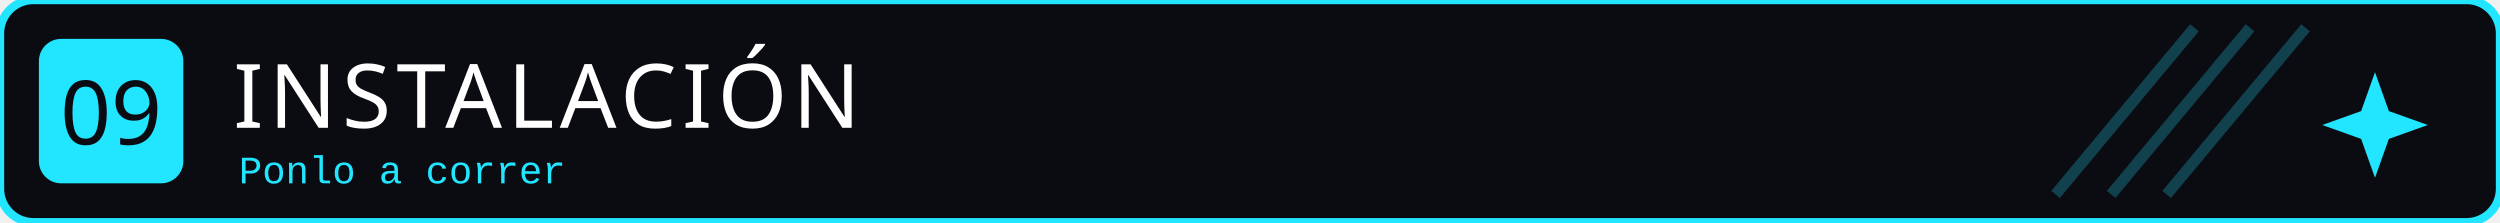
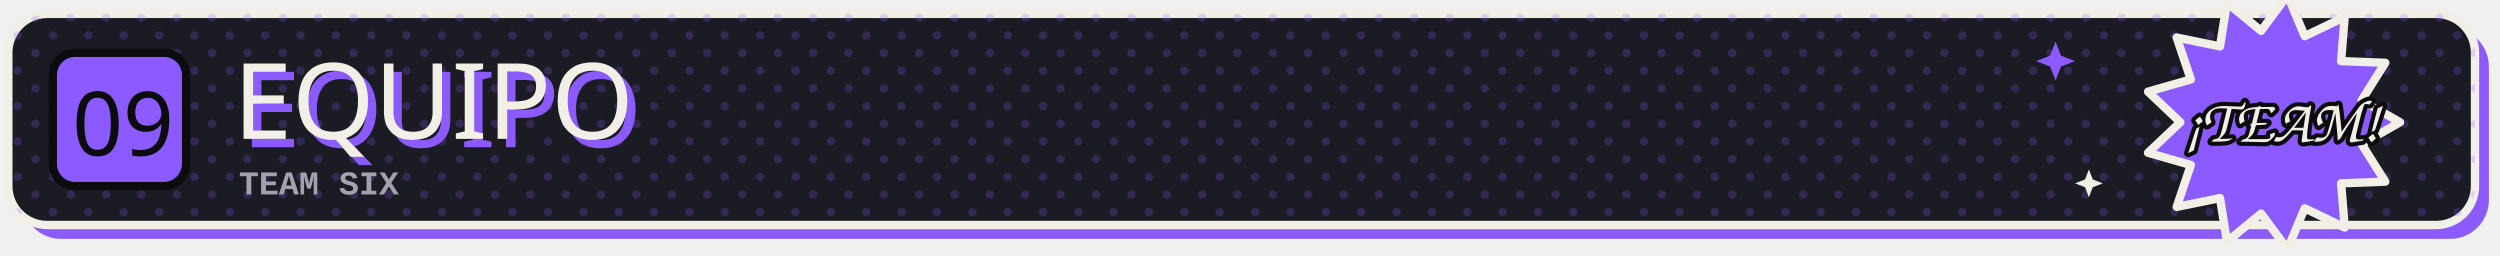
- <svg xmlns="http://www.w3.org/2000/svg" viewBox="0 0 900 80" width="900" height="80">
-   <style>.s{animation:s 3s ease-in-out infinite}@keyframes s{0%,100%{opacity:.35}50%{opacity:1}}</style>
-   <rect width="900" height="80" rx="12" fill="#0B0B12" />
-   <rect x="0" y="0" width="900" height="80" rx="12" fill="none" stroke="#22E5FF" stroke-width="3" />
-   <rect x="14" y="14" width="52" height="52" rx="8" fill="#22E5FF" />
-   <text x="40" y="52" text-anchor="middle" font-family="Impact,'Arial Black','Anton',sans-serif" font-size="32" fill="#0B0B12">09</text>
-   <text x="84" y="46" font-family="Impact,'Arial Black','Anton',sans-serif" font-size="32" fill="#fff" letter-spacing="2">INSTALACIÓN</text>
-   <text x="86" y="66" font-family="'Courier New',Consolas,monospace" font-size="14" fill="#22E5FF">Ponlo a correr</text>
-   <g class="s" fill="#22E5FF">
-     <path d="M850 40 l5 -14 5 14 14 5 -14 5 -5 14 -5 -14 -14 -5z" />
+ <svg xmlns="http://www.w3.org/2000/svg" viewBox="0 0 900 92" width="900" height="92" role="img">
+   <defs>
+     <pattern id="ht" width="9" height="9" patternUnits="userSpaceOnUse" patternTransform="rotate(45)">
+       <circle cx="4.5" cy="4.5" r="1.5" fill="#8b5bff" opacity="0.22" />
+     </pattern>
+   </defs>
+   <style>@keyframes tw{0%,100%{opacity:.25}50%{opacity:1}}.tw{animation:tw 2.4s ease-in-out infinite}@keyframes fl{0%,100%{transform:translateY(0)}50%{transform:translateY(-10px)}}.fl{animation:fl 4s ease-in-out infinite}@keyframes wob{0%,100%{transform:rotate(-4deg)}50%{transform:rotate(4deg)}}@media (prefers-reduced-motion:reduce){*{animation:none!important}}@keyframes wb{0%,100%{transform:rotate(-12deg) scale(1)}50%{transform:rotate(-6deg) scale(1.07)}}.wb{animation:wb 2.6s ease-in-out infinite;transform-box:fill-box;transform-origin:center}</style>
+   <rect x="8" y="10" width="888" height="76" rx="14" fill="#8b5bff" />
+   <rect x="3" y="5" width="888" height="76" rx="14" fill="#1b1b24" stroke="#f2efe6" stroke-width="3" />
+   <rect x="3" y="5" width="888" height="76" rx="14" fill="url(#ht)" />
+   <rect x="19" y="19" width="48" height="48" rx="8" fill="#8b5bff" stroke="#0c0c0e" stroke-width="3" />
+   <text x="26.0" y="56.0" font-family="Anton,Impact,'Arial Narrow Bold','Arial Black',sans-serif" font-size="32" fill="#0c0c0e" textLength="34" lengthAdjust="spacingAndGlyphs">09</text>
+   <text x="87.0" y="53.0" font-family="Anton,Impact,'Arial Narrow Bold','Arial Black',sans-serif" font-size="38" fill="#8b5bff" textLength="105" lengthAdjust="spacingAndGlyphs">EQUIPO</text>
+   <text x="84.0" y="50.0" font-family="Anton,Impact,'Arial Narrow Bold','Arial Black',sans-serif" font-size="38" fill="#f2efe6" textLength="105" lengthAdjust="spacingAndGlyphs">EQUIPO</text>
+   <text x="86.0" y="70.0" font-family="'JetBrains Mono','Courier New',Consolas,monospace" font-size="12" font-weight="700" fill="#a4a1af" textLength="60" lengthAdjust="spacingAndGlyphs">TEAM SIX</text>
+   <g transform="translate(818 44)">
+     <g class="wb">
+       <polygon points="46.0,0.0 32.2,7.9 40.7,21.4 24.8,22.0 26.1,37.9 11.7,31.0 5.5,45.7 -4.0,32.9 -16.3,43.0 -18.8,27.3 -34.4,30.5 -29.3,15.4 -44.7,11.0 -33.1,-0.0 -44.7,-11.0 -29.3,-15.4 -34.4,-30.5 -18.8,-27.3 -16.3,-43.0 -4.0,-32.9 5.5,-45.7 11.7,-31.0 26.1,-37.9 24.8,-22.0 40.7,-21.4 32.2,-7.9" fill="#8b5bff" stroke="#f2efe6" stroke-width="3" stroke-linejoin="round" />
+       <text x="-31.5" y="7.0" font-family="Bangers,'Comic Sans MS','Chalkboard SE',Impact,cursive" font-size="22" fill="#f2efe6" stroke="#0c0c0e" stroke-width="3" stroke-linejoin="round" paint-order="stroke" textLength="63" lengthAdjust="spacingAndGlyphs">¡TEAM!</text>
+     </g>
  </g>
-   <path d="M740 70 L790 10 M760 70 L810 10 M780 70 L830 10" stroke="#22E5FF" stroke-width="4" opacity=".25" />
+   <path class="tw" style="animation-delay:0.5s" d="M740 15 L741.96 20.04 L747 22 L741.96 23.96 L740 29 L738.04 23.96 L733 22 L738.04 20.04Z" fill="#8b5bff" />
+   <path class="tw" style="animation-delay:1.1s" d="M752 61 L753.4 64.6 L757 66 L753.4 67.4 L752 71 L750.6 67.4 L747 66 L750.6 64.6Z" fill="#f2efe6" />
</svg>
